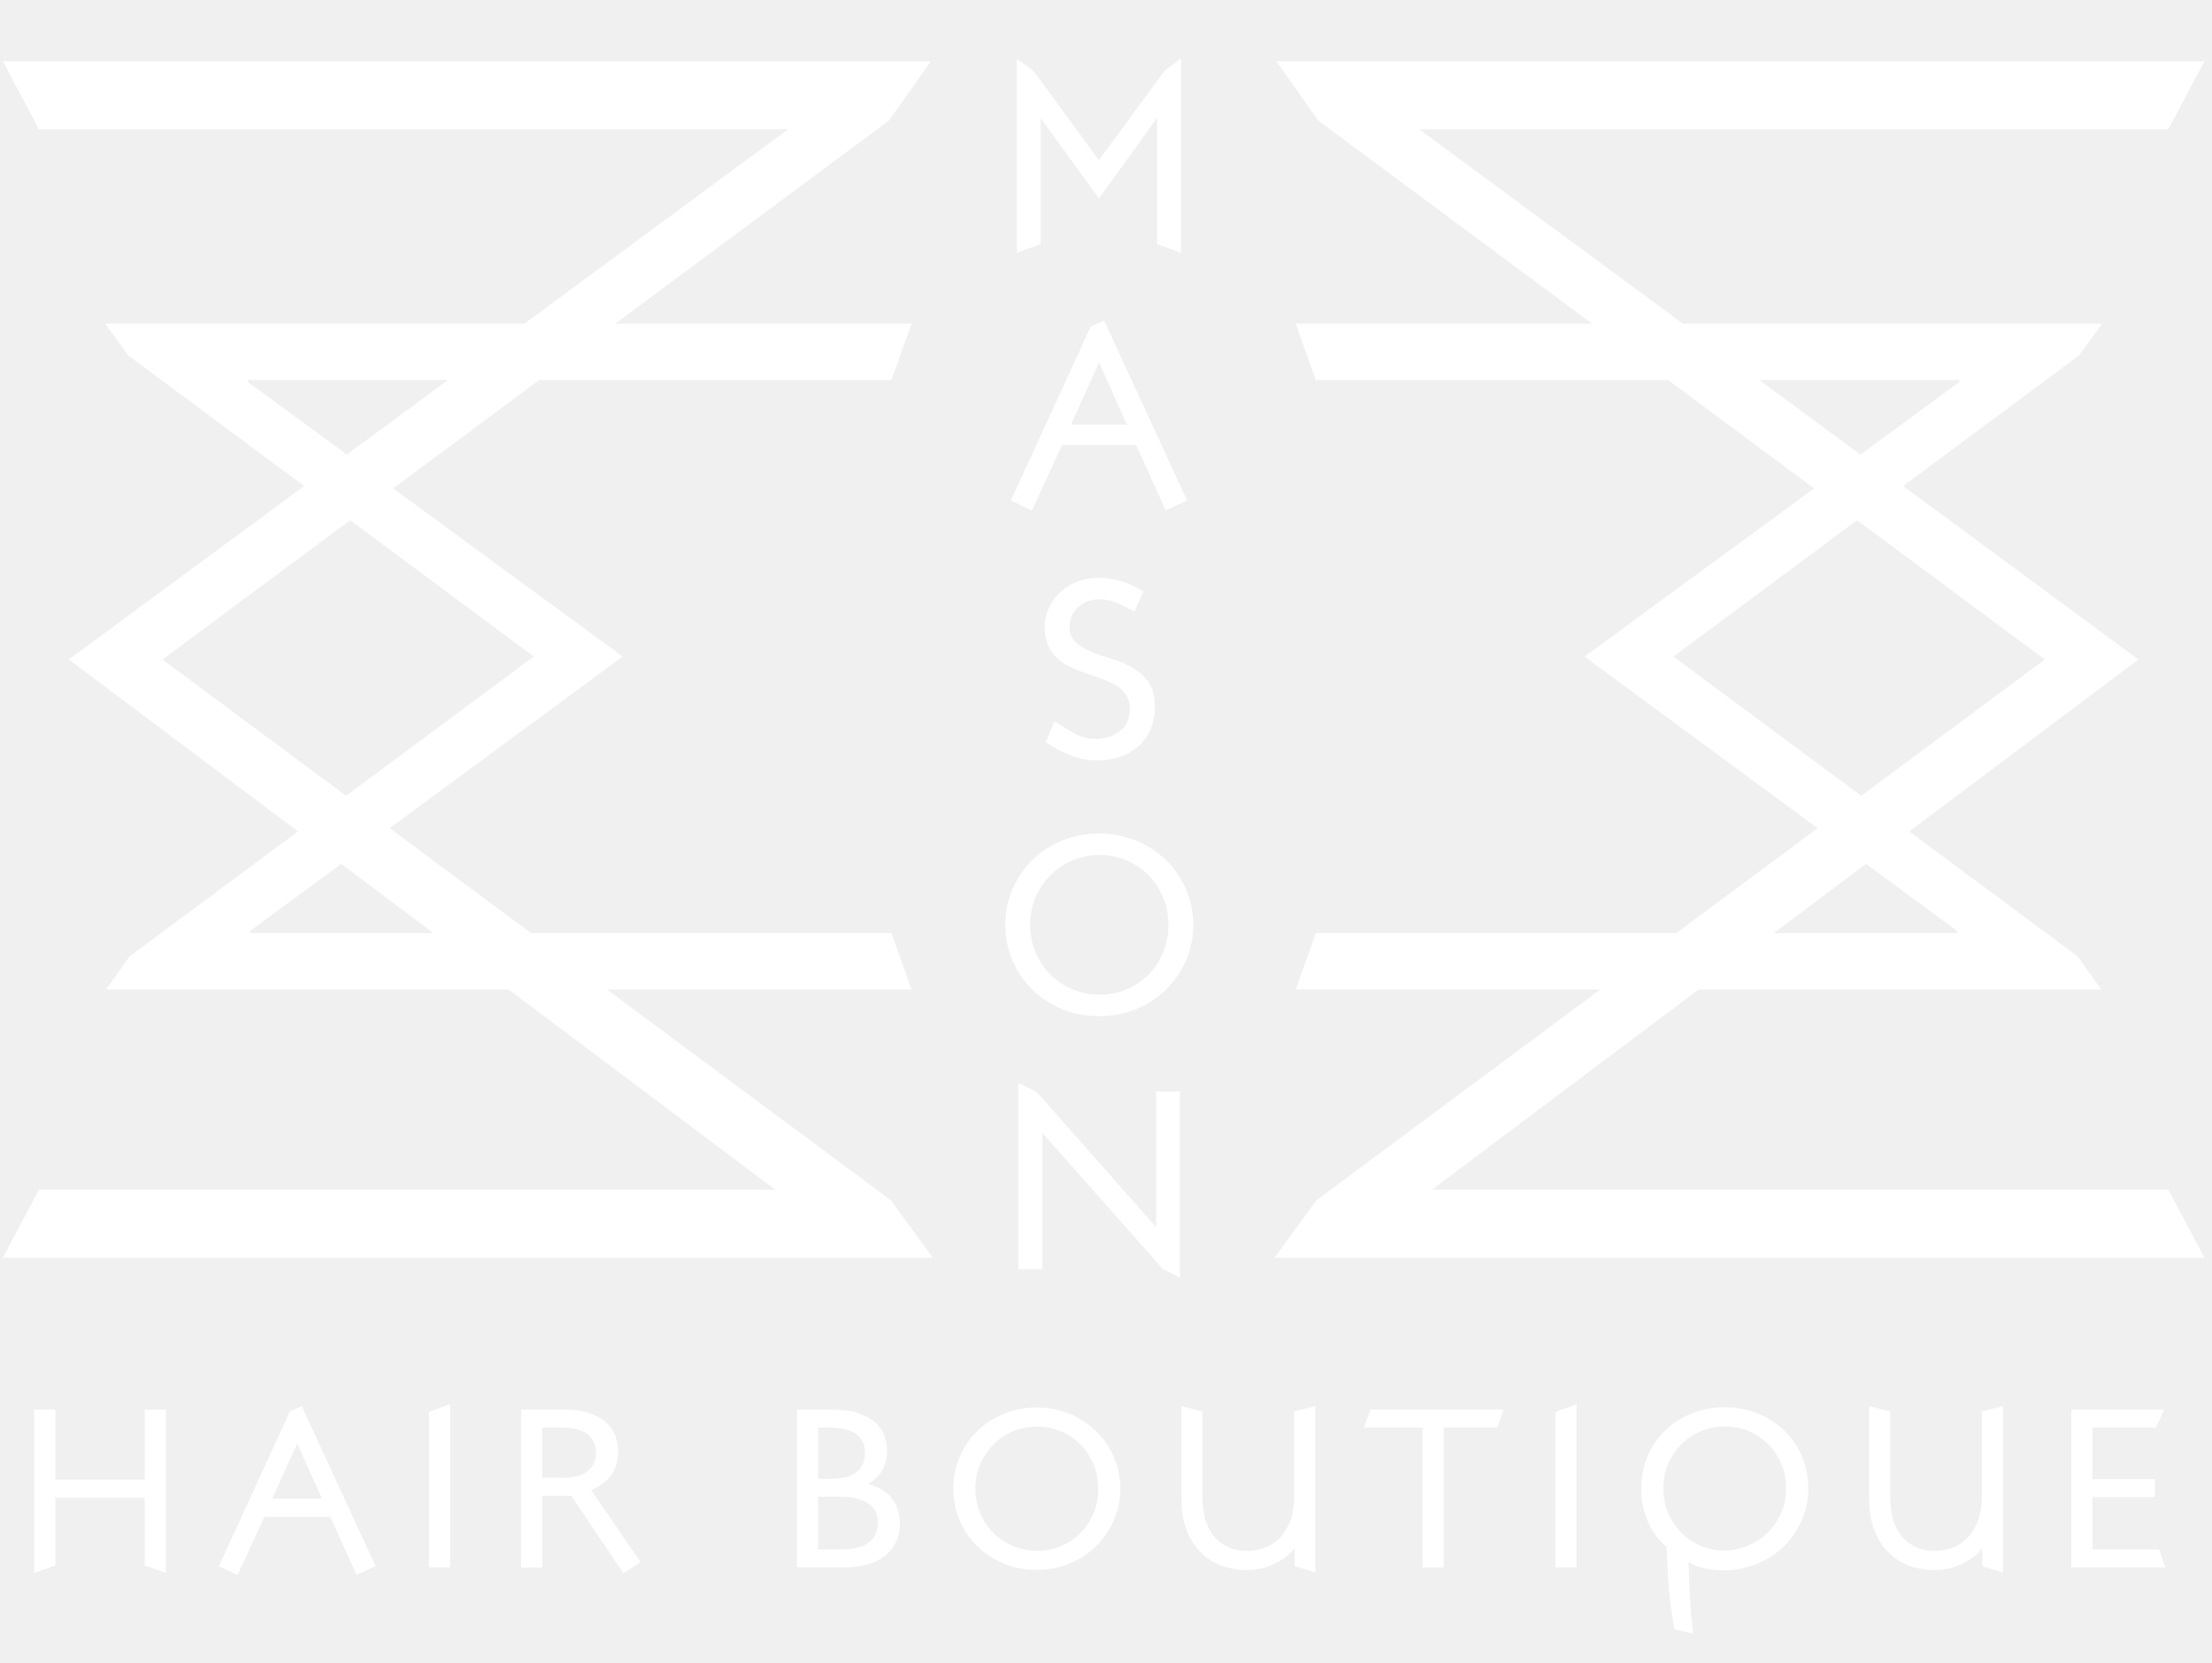
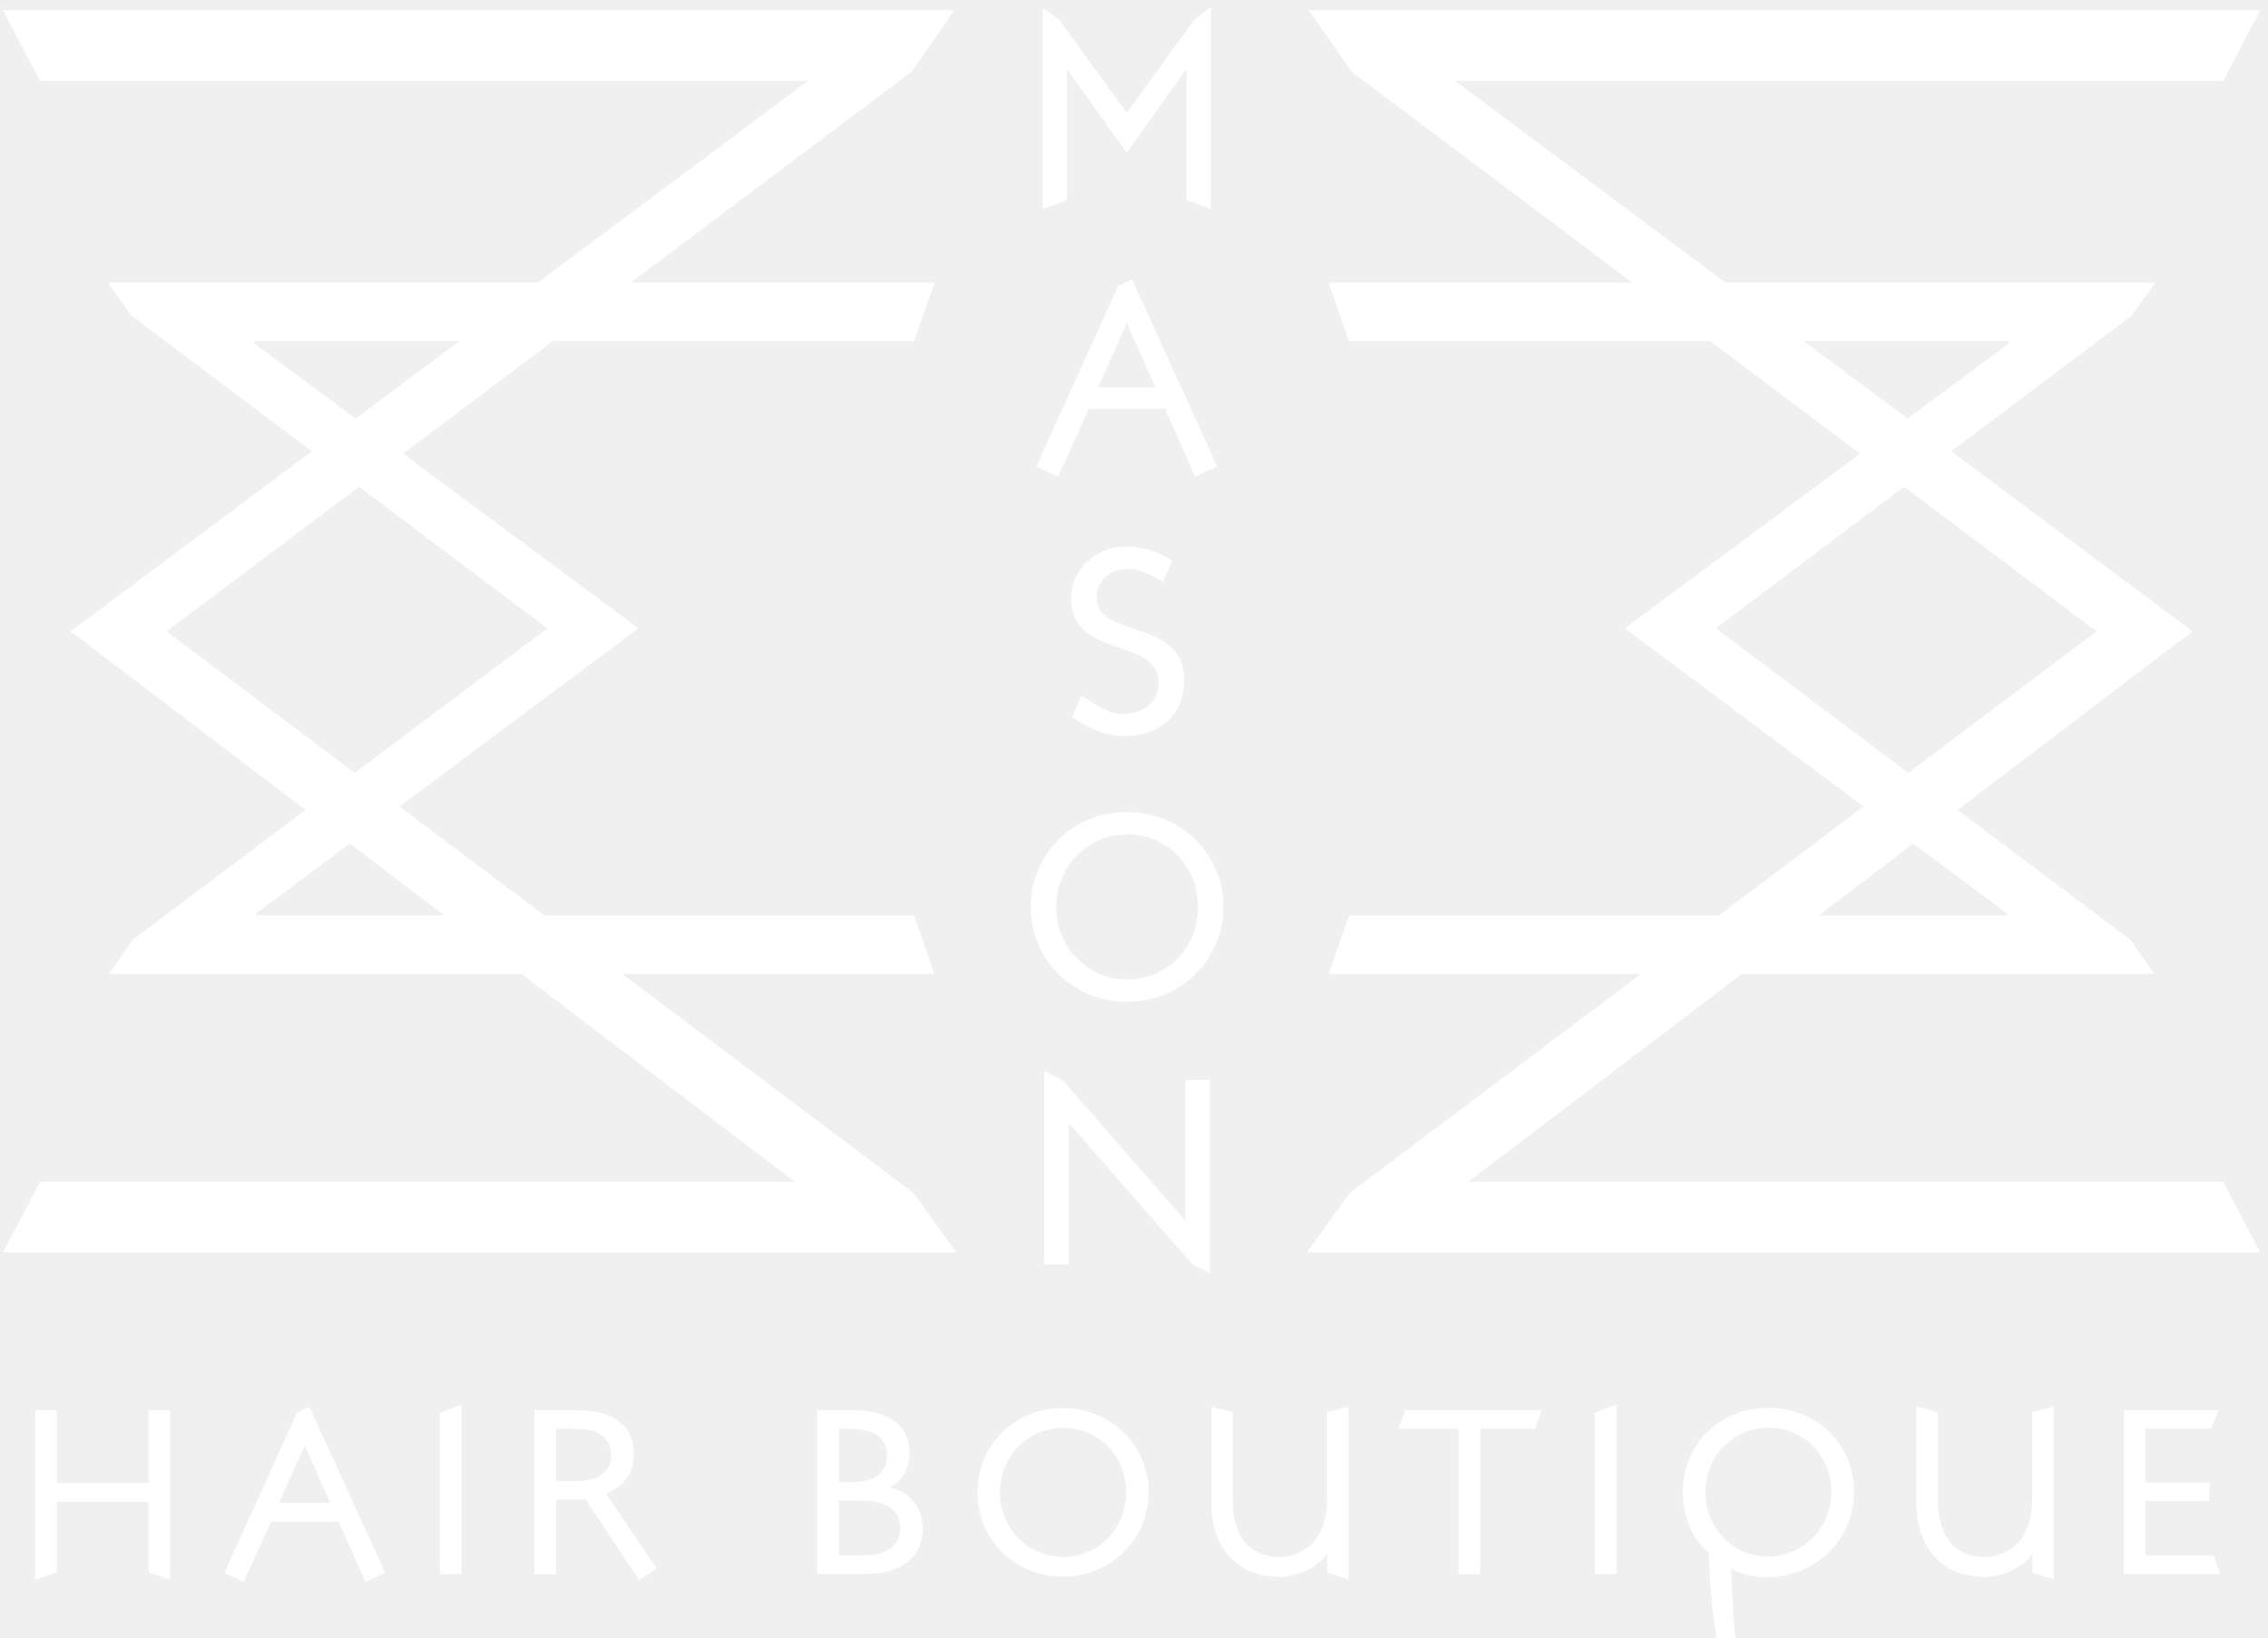
- <svg xmlns="http://www.w3.org/2000/svg" width="129px" height="97px" viewBox="0 0 129 97" version="1.1">
+ <svg xmlns="http://www.w3.org/2000/svg" width="108px" height="78px" viewBox="0 0 108 78" version="1.1">
  <defs />
  <g id="Page-1" stroke="none" stroke-width="1" fill="none" fill-rule="evenodd">
    <g id="logo" fill="#FFFFFF">
      <g id="Page-1">
-         <path d="M93.33,57.718 L76.766,70.02 L74.325,73.364 L128.558,73.364 L126.45,69.395 L83.513,69.395 L99.067,57.718 L122.534,57.718 L121.175,55.795 L111.345,48.501 L124.709,38.47 L110.988,28.352 L121.237,20.74 L122.595,18.879 L98.141,18.879 L82.77,7.545 L126.45,7.545 L128.558,3.575 L74.436,3.575 L76.877,7.031 L92.845,18.879 L75.563,18.879 L76.736,22.167 L97.277,22.167 L105.799,28.49 L92.409,38.299 L105.999,48.31 L97.758,54.43 L76.736,54.43 L75.563,57.718 L93.33,57.718 L93.33,57.718 Z M108.542,46.421 L119.25,38.47 L108.302,30.347 L97.594,38.299 L108.542,46.421 L108.542,46.421 Z M102.6,22.167 L108.496,26.514 L114.262,22.291 L114.262,22.167 L102.6,22.167 L102.6,22.167 Z M108.826,50.393 L103.448,54.43 L114.138,54.43 L114.138,54.306 L108.826,50.393 L108.826,50.393 Z M35.394,57.718 L51.958,70.02 L54.399,73.364 L0.166,73.364 L2.274,69.395 L45.211,69.395 L29.657,57.718 L6.19,57.718 L7.548,55.795 L17.379,48.501 L4.015,38.47 L17.736,28.352 L7.487,20.74 L6.129,18.879 L30.583,18.879 L45.954,7.545 L2.274,7.545 L0.166,3.575 L54.288,3.575 L51.847,7.031 L35.879,18.879 L53.16,18.879 L51.988,22.167 L31.447,22.167 L22.925,28.49 L36.315,38.299 L22.725,48.31 L30.966,54.43 L51.988,54.43 L53.16,57.718 L35.394,57.718 L35.394,57.718 Z M20.182,46.421 L9.474,38.47 L20.422,30.347 L31.13,38.299 L20.182,46.421 L20.182,46.421 Z M26.124,22.167 L20.228,26.514 L14.462,22.291 L14.462,22.167 L26.124,22.167 L26.124,22.167 Z M19.898,50.393 L25.276,54.43 L14.586,54.43 L14.586,54.306 L19.898,50.393 L19.898,50.393 Z M68.871,14.743 L68.871,3.405 L67.911,4.136 L64.086,9.343 L60.275,4.136 L59.301,3.45 L59.301,14.743 L60.689,14.236 L60.689,6.926 L60.718,6.926 L64.086,11.581 L67.468,6.896 L67.483,6.896 L67.483,14.236 L68.871,14.743 L68.871,14.743 Z M69.233,29.2 L64.389,18.697 L63.606,19.055 L58.953,29.2 L60.179,29.782 L61.937,25.962 L66.264,25.962 L67.977,29.767 L69.233,29.2 L69.233,29.2 Z M65.718,24.769 L62.454,24.769 L64.093,21.144 L65.718,24.769 L65.718,24.769 Z M67.35,41.21 C67.35,40.623 67.229,40.155 66.988,39.807 C66.747,39.459 66.441,39.178 66.072,38.964 C65.703,38.75 65.302,38.579 64.869,38.45 C64.435,38.32 64.034,38.181 63.665,38.032 C63.296,37.883 62.988,37.699 62.742,37.48 C62.496,37.261 62.373,36.953 62.373,36.555 C62.373,36.326 62.417,36.115 62.505,35.921 C62.594,35.727 62.717,35.558 62.875,35.414 C63.032,35.269 63.217,35.157 63.429,35.078 C63.64,34.998 63.869,34.959 64.115,34.959 C64.44,34.959 64.753,35.018 65.053,35.138 C65.353,35.257 65.72,35.436 66.153,35.675 L66.685,34.496 C65.819,33.969 64.937,33.705 64.041,33.705 C63.608,33.705 63.205,33.78 62.83,33.929 C62.456,34.078 62.126,34.282 61.841,34.541 C61.555,34.799 61.331,35.105 61.169,35.458 C61.006,35.811 60.925,36.187 60.925,36.585 C60.925,37.022 60.997,37.39 61.139,37.689 C61.282,37.987 61.469,38.238 61.701,38.442 C61.932,38.646 62.195,38.813 62.491,38.942 C62.786,39.071 63.089,39.191 63.399,39.3 C63.709,39.409 64.014,39.516 64.315,39.621 C64.615,39.725 64.881,39.849 65.112,39.994 C65.344,40.138 65.531,40.317 65.673,40.531 C65.816,40.745 65.888,41.011 65.888,41.329 C65.888,41.906 65.696,42.346 65.312,42.649 C64.928,42.953 64.43,43.104 63.82,43.104 C63.456,43.104 63.089,43.005 62.72,42.806 C62.35,42.607 61.944,42.358 61.501,42.06 L60.984,43.298 C61.516,43.646 62.025,43.91 62.513,44.089 C63,44.268 63.49,44.357 63.982,44.357 C64.445,44.357 64.881,44.29 65.289,44.156 C65.698,44.022 66.055,43.823 66.36,43.559 C66.665,43.296 66.907,42.967 67.084,42.575 C67.261,42.182 67.35,41.727 67.35,41.21 L67.35,41.21 Z M69.587,53.95 C69.587,53.204 69.445,52.508 69.159,51.862 C68.873,51.215 68.485,50.651 67.992,50.168 C67.5,49.686 66.919,49.308 66.249,49.035 C65.58,48.761 64.861,48.624 64.093,48.624 C63.325,48.624 62.609,48.761 61.944,49.035 C61.28,49.308 60.701,49.686 60.209,50.168 C59.717,50.651 59.33,51.215 59.049,51.862 C58.769,52.508 58.629,53.204 58.629,53.95 C58.629,54.696 58.769,55.392 59.049,56.039 C59.33,56.685 59.717,57.25 60.209,57.732 C60.701,58.215 61.28,58.593 61.944,58.866 C62.609,59.14 63.325,59.276 64.093,59.276 C64.861,59.276 65.58,59.14 66.249,58.866 C66.919,58.593 67.5,58.215 67.992,57.732 C68.485,57.25 68.873,56.685 69.159,56.039 C69.445,55.392 69.587,54.696 69.587,53.95 L69.587,53.95 Z M68.14,53.95 C68.14,54.527 68.037,55.064 67.83,55.562 C67.623,56.059 67.34,56.489 66.981,56.852 C66.621,57.215 66.195,57.501 65.703,57.71 C65.211,57.919 64.684,58.023 64.123,58.023 C63.561,58.023 63.035,57.919 62.542,57.71 C62.05,57.501 61.622,57.215 61.257,56.852 C60.893,56.489 60.605,56.059 60.393,55.562 C60.182,55.064 60.076,54.527 60.076,53.95 C60.076,53.373 60.182,52.839 60.393,52.347 C60.605,51.854 60.893,51.424 61.257,51.056 C61.622,50.688 62.05,50.4 62.542,50.191 C63.035,49.982 63.561,49.877 64.123,49.877 C64.684,49.877 65.211,49.982 65.703,50.191 C66.195,50.4 66.621,50.688 66.981,51.056 C67.34,51.424 67.623,51.854 67.83,52.347 C68.037,52.839 68.14,53.373 68.14,53.95 L68.14,53.95 Z M68.812,74.538 L68.812,63.677 L67.424,63.677 L67.424,71.584 L60.467,63.707 L59.389,63.17 L59.389,74.031 L60.792,74.031 L60.792,66.094 L67.793,74.001 L68.812,74.538 L68.812,74.538 Z M9.677,91.747 L9.677,82.225 L8.443,82.225 L8.443,86.309 L3.231,86.309 L3.231,82.225 L1.997,82.225 L1.997,91.747 L3.231,91.322 L3.231,87.37 L8.443,87.37 L8.443,91.322 L9.677,91.747 L9.677,91.747 Z M21.903,91.362 L17.597,82.026 L16.901,82.344 L12.766,91.362 L13.855,91.879 L15.417,88.484 L19.264,88.484 L20.787,91.866 L21.903,91.362 L21.903,91.362 Z M18.778,87.423 L15.877,87.423 L17.334,84.201 L18.778,87.423 L18.778,87.423 Z M26.252,91.428 L26.252,81.907 L25.017,82.371 L25.017,91.428 L26.252,91.428 L26.252,91.428 Z M37.361,91.123 L34.473,86.919 C35.523,86.495 36.048,85.744 36.048,84.665 C36.048,84.347 35.994,84.042 35.884,83.75 C35.775,83.458 35.596,83.2 35.346,82.974 C35.097,82.749 34.771,82.568 34.368,82.431 C33.965,82.293 33.475,82.225 32.898,82.225 L30.39,82.225 L30.39,91.442 L31.624,91.442 L31.624,87.251 L33.318,87.251 L36.35,91.773 L37.361,91.123 L37.361,91.123 Z M34.762,84.731 C34.762,85.182 34.6,85.54 34.276,85.805 C33.952,86.071 33.453,86.203 32.78,86.203 L31.624,86.203 L31.624,83.273 L32.753,83.273 C33.453,83.273 33.963,83.41 34.283,83.684 C34.602,83.958 34.762,84.307 34.762,84.731 L34.762,84.731 Z M52.478,88.909 C52.478,88.299 52.321,87.795 52.006,87.397 C51.691,86.999 51.236,86.725 50.64,86.575 C51.008,86.336 51.282,86.062 51.461,85.752 C51.64,85.443 51.73,85.067 51.73,84.625 C51.73,84.351 51.684,84.073 51.592,83.79 C51.5,83.507 51.334,83.25 51.093,83.021 C50.853,82.791 50.524,82.601 50.109,82.45 C49.693,82.3 49.157,82.225 48.501,82.225 L46.479,82.225 L46.479,91.428 L49.275,91.428 C49.756,91.428 50.196,91.371 50.595,91.256 C50.993,91.141 51.33,90.975 51.605,90.759 C51.881,90.542 52.095,90.277 52.249,89.963 C52.402,89.649 52.478,89.298 52.478,88.909 L52.478,88.909 Z M50.444,84.758 C50.444,84.988 50.406,85.195 50.332,85.381 C50.258,85.567 50.139,85.726 49.977,85.859 C49.816,85.991 49.601,86.093 49.334,86.164 C49.067,86.234 48.741,86.27 48.356,86.27 L47.713,86.27 L47.713,83.273 L48.33,83.273 C48.627,83.273 48.905,83.297 49.164,83.346 C49.422,83.394 49.645,83.476 49.833,83.591 C50.021,83.706 50.17,83.858 50.279,84.048 C50.389,84.238 50.444,84.475 50.444,84.758 L50.444,84.758 Z M51.205,88.856 C51.205,89.032 51.174,89.209 51.113,89.386 C51.052,89.563 50.942,89.726 50.785,89.877 C50.627,90.027 50.413,90.149 50.142,90.241 C49.87,90.334 49.529,90.381 49.118,90.381 L47.713,90.381 L47.713,87.304 L48.921,87.304 C49.393,87.304 49.776,87.35 50.069,87.443 C50.363,87.536 50.595,87.655 50.765,87.801 C50.936,87.947 51.052,88.113 51.113,88.299 C51.174,88.484 51.205,88.67 51.205,88.856 L51.205,88.856 Z M65.334,86.84 C65.334,86.177 65.207,85.558 64.953,84.983 C64.7,84.409 64.354,83.907 63.916,83.478 C63.479,83.049 62.962,82.713 62.367,82.47 C61.772,82.227 61.133,82.106 60.451,82.106 C59.768,82.106 59.131,82.227 58.54,82.47 C57.95,82.713 57.435,83.049 56.998,83.478 C56.56,83.907 56.217,84.409 55.967,84.983 C55.718,85.558 55.593,86.177 55.593,86.84 C55.593,87.503 55.718,88.122 55.967,88.696 C56.217,89.271 56.56,89.773 56.998,90.202 C57.435,90.63 57.95,90.966 58.54,91.209 C59.131,91.453 59.768,91.574 60.451,91.574 C61.133,91.574 61.772,91.453 62.367,91.209 C62.962,90.966 63.479,90.63 63.916,90.202 C64.354,89.773 64.7,89.271 64.953,88.696 C65.207,88.122 65.334,87.503 65.334,86.84 L65.334,86.84 Z M64.048,86.84 C64.048,87.353 63.956,87.83 63.772,88.272 C63.588,88.714 63.337,89.096 63.017,89.419 C62.698,89.742 62.319,89.996 61.881,90.182 C61.444,90.367 60.976,90.46 60.477,90.46 C59.978,90.46 59.51,90.367 59.072,90.182 C58.634,89.996 58.254,89.742 57.93,89.419 C57.606,89.096 57.35,88.714 57.162,88.272 C56.974,87.83 56.88,87.353 56.88,86.84 C56.88,86.327 56.974,85.852 57.162,85.414 C57.35,84.977 57.606,84.594 57.93,84.267 C58.254,83.94 58.634,83.684 59.072,83.498 C59.51,83.312 59.978,83.22 60.477,83.22 C60.976,83.22 61.444,83.312 61.881,83.498 C62.319,83.684 62.698,83.94 63.017,84.267 C63.337,84.594 63.588,84.977 63.772,85.414 C63.956,85.852 64.048,86.327 64.048,86.84 L64.048,86.84 Z M76.707,91.733 L76.707,82.026 L75.472,82.331 L75.472,87.291 C75.472,87.865 75.391,88.356 75.23,88.763 C75.068,89.169 74.855,89.499 74.593,89.751 C74.33,90.003 74.035,90.186 73.707,90.301 C73.379,90.416 73.048,90.473 72.716,90.473 C72.365,90.473 72.033,90.412 71.718,90.288 C71.403,90.164 71.127,89.976 70.891,89.724 C70.654,89.472 70.468,89.152 70.333,88.763 C70.197,88.374 70.129,87.914 70.129,87.384 L70.129,82.331 L68.895,82.026 L68.895,87.41 C68.895,88.109 68.996,88.719 69.197,89.24 C69.398,89.762 69.672,90.197 70.018,90.546 C70.363,90.896 70.768,91.156 71.232,91.329 C71.696,91.501 72.19,91.587 72.716,91.587 C72.961,91.587 73.212,91.561 73.47,91.508 C73.729,91.455 73.98,91.375 74.225,91.269 C74.47,91.163 74.702,91.03 74.921,90.871 C75.14,90.712 75.332,90.522 75.499,90.301 L75.499,91.349 L76.707,91.733 L76.707,91.733 Z M87.685,82.225 L79.926,82.225 L79.545,83.273 L82.959,83.273 L82.959,91.442 L84.193,91.442 L84.193,83.273 L87.317,83.273 L87.685,82.225 L87.685,82.225 Z M91.942,91.428 L91.942,81.907 L90.708,82.371 L90.708,91.428 L91.942,91.428 L91.942,91.428 Z M105.454,86.813 C105.454,86.141 105.329,85.518 105.08,84.944 C104.83,84.369 104.487,83.869 104.049,83.445 C103.612,83.021 103.095,82.689 102.5,82.45 C101.905,82.212 101.262,82.092 100.57,82.092 C99.879,82.092 99.236,82.214 98.64,82.457 C98.045,82.7 97.531,83.034 97.098,83.458 C96.665,83.883 96.326,84.384 96.08,84.963 C95.835,85.542 95.713,86.168 95.713,86.84 C95.713,87.503 95.842,88.139 96.1,88.749 C96.358,89.36 96.724,89.855 97.196,90.235 C97.223,91.101 97.269,91.939 97.334,92.748 C97.4,93.557 97.507,94.319 97.656,95.035 L98.759,95.301 C98.741,95.194 98.721,95.062 98.7,94.903 C98.678,94.744 98.654,94.512 98.627,94.207 C98.601,93.901 98.575,93.501 98.549,93.006 C98.522,92.511 98.496,91.879 98.47,91.11 C98.794,91.313 99.142,91.446 99.513,91.508 C99.885,91.57 100.225,91.601 100.531,91.601 C101.214,91.601 101.855,91.477 102.454,91.229 C103.054,90.982 103.574,90.644 104.016,90.215 C104.458,89.786 104.809,89.28 105.067,88.696 C105.325,88.113 105.454,87.485 105.454,86.813 L105.454,86.813 Z M104.167,86.827 C104.167,87.331 104.071,87.804 103.879,88.246 C103.686,88.688 103.426,89.07 103.097,89.393 C102.769,89.715 102.386,89.972 101.949,90.162 C101.511,90.352 101.043,90.447 100.544,90.447 C100.045,90.447 99.581,90.352 99.152,90.162 C98.724,89.972 98.349,89.713 98.03,89.386 C97.711,89.059 97.459,88.677 97.275,88.239 C97.091,87.801 96.999,87.331 96.999,86.827 C96.999,86.323 97.091,85.852 97.275,85.414 C97.459,84.977 97.713,84.594 98.037,84.267 C98.36,83.94 98.741,83.681 99.179,83.491 C99.616,83.301 100.085,83.206 100.583,83.206 C101.082,83.206 101.551,83.299 101.988,83.485 C102.426,83.67 102.804,83.927 103.124,84.254 C103.443,84.581 103.697,84.963 103.885,85.401 C104.073,85.839 104.167,86.314 104.167,86.827 L104.167,86.827 Z M116.813,91.733 L116.813,82.026 L115.579,82.331 L115.579,87.291 C115.579,87.865 115.498,88.356 115.336,88.763 C115.174,89.169 114.962,89.499 114.7,89.751 C114.437,90.003 114.142,90.186 113.813,90.301 C113.485,90.416 113.155,90.473 112.822,90.473 C112.472,90.473 112.14,90.412 111.824,90.288 C111.509,90.164 111.234,89.976 110.997,89.724 C110.761,89.472 110.575,89.152 110.439,88.763 C110.304,88.374 110.236,87.914 110.236,87.384 L110.236,82.331 L109.002,82.026 L109.002,87.41 C109.002,88.109 109.103,88.719 109.304,89.24 C109.505,89.762 109.779,90.197 110.124,90.546 C110.47,90.896 110.875,91.156 111.339,91.329 C111.803,91.501 112.297,91.587 112.822,91.587 C113.067,91.587 113.319,91.561 113.577,91.508 C113.835,91.455 114.087,91.375 114.332,91.269 C114.577,91.163 114.809,91.03 115.028,90.871 C115.247,90.712 115.439,90.522 115.605,90.301 L115.605,91.349 L116.813,91.733 L116.813,91.733 Z M126.269,91.428 L125.914,90.381 L122.028,90.381 L122.028,87.331 L125.665,87.331 L125.665,86.283 L122.028,86.283 L122.028,83.273 L125.744,83.273 L126.203,82.225 L120.794,82.225 L120.794,91.428 L126.269,91.428 L126.269,91.428 Z" id="Mason-logo" />
+         <g id="logo">
+           <g id="Page-1">
+             <path d="M78.137,46.392 L64.269,56.821 L62.226,59.657 L107.63,59.657 L105.865,56.291 L69.918,56.291 L82.94,46.392 L102.586,46.392 L101.449,44.761 L93.219,38.577 L104.408,30.072 L92.92,21.494 L101.501,15.041 L102.638,13.462 L82.164,13.462 L69.296,3.853 L105.865,3.853 L107.63,0.487 L62.319,0.487 L64.362,3.417 L77.731,13.462 L63.262,13.462 L64.244,16.25 L81.441,16.25 L88.576,21.611 L77.365,29.927 L88.743,38.415 L81.844,43.604 L64.244,43.604 L63.262,46.392 L78.137,46.392 L78.137,46.392 Z M90.872,36.814 L99.837,30.072 L90.671,23.185 L81.707,29.927 L90.872,36.814 L90.872,36.814 Z M85.898,16.25 L90.834,19.936 L95.661,16.356 L95.661,16.25 L85.898,16.25 L85.898,16.25 Z M91.11,40.181 L86.607,43.604 L95.557,43.604 L95.557,43.498 L91.11,40.181 L91.11,40.181 Z M29.632,46.392 L43.5,56.821 L45.543,59.657 L0.139,59.657 L1.904,56.291 L37.851,56.291 L24.829,46.392 L5.183,46.392 L6.32,44.761 L14.55,38.577 L3.361,30.072 L14.849,21.494 L6.268,15.041 L5.131,13.462 L25.604,13.462 L38.473,3.853 L1.904,3.853 L0.139,0.487 L45.45,0.487 L43.407,3.417 L30.038,13.462 L44.506,13.462 L43.524,16.25 L26.327,16.25 L19.193,21.611 L30.404,29.927 L19.026,38.415 L25.925,43.604 L43.524,43.604 L44.506,46.392 L29.632,46.392 L29.632,46.392 Z M16.896,36.814 L7.932,30.072 L17.098,23.185 L26.062,29.927 L16.896,36.814 L16.896,36.814 Z M21.871,16.25 L16.935,19.936 L12.108,16.356 L12.108,16.25 L21.871,16.25 L21.871,16.25 Z M16.659,40.181 L21.162,43.604 L12.211,43.604 L12.211,43.498 L16.659,40.181 L16.659,40.181 Z M57.659,9.956 L57.659,0.343 L56.856,0.963 L53.653,5.378 L50.463,0.963 L49.647,0.381 L49.647,9.956 L50.809,9.526 L50.809,3.328 L50.834,3.328 L53.653,7.275 L56.485,3.303 L56.497,3.303 L56.497,9.526 L57.659,9.956 L57.659,9.956 Z M57.962,22.213 L53.907,13.308 L53.251,13.612 L49.356,22.213 L50.383,22.706 L51.854,19.468 L55.477,19.468 L56.911,22.694 L57.962,22.213 L57.962,22.213 Z M55.02,18.456 L52.287,18.456 L53.659,15.383 L55.02,18.456 L55.02,18.456 Z M56.386,32.395 C56.386,31.898 56.285,31.501 56.083,31.206 C55.881,30.911 55.625,30.673 55.316,30.491 C55.007,30.31 54.671,30.165 54.309,30.055 C53.946,29.945 53.61,29.827 53.301,29.701 C52.992,29.574 52.734,29.418 52.528,29.233 C52.322,29.047 52.219,28.786 52.219,28.449 C52.219,28.255 52.256,28.076 52.33,27.911 C52.404,27.747 52.507,27.603 52.639,27.481 C52.771,27.359 52.926,27.264 53.103,27.196 C53.28,27.129 53.472,27.095 53.678,27.095 C53.95,27.095 54.212,27.146 54.463,27.247 C54.715,27.348 55.022,27.5 55.384,27.702 L55.829,26.703 C55.104,26.256 54.366,26.033 53.616,26.033 C53.253,26.033 52.915,26.096 52.602,26.222 C52.289,26.349 52.013,26.522 51.774,26.741 C51.535,26.96 51.347,27.22 51.211,27.519 C51.075,27.818 51.007,28.137 51.007,28.474 C51.007,28.845 51.067,29.157 51.186,29.41 C51.306,29.663 51.463,29.876 51.656,30.049 C51.85,30.222 52.071,30.363 52.318,30.472 C52.565,30.582 52.819,30.683 53.078,30.776 C53.338,30.869 53.593,30.959 53.845,31.048 C54.096,31.136 54.319,31.242 54.513,31.364 C54.706,31.486 54.863,31.638 54.982,31.82 C55.102,32.001 55.162,32.226 55.162,32.496 C55.162,32.985 55.001,33.358 54.68,33.616 C54.358,33.873 53.942,34.001 53.431,34.001 C53.126,34.001 52.819,33.917 52.509,33.748 C52.2,33.58 51.86,33.369 51.489,33.116 L51.057,34.166 C51.502,34.461 51.928,34.684 52.336,34.836 C52.744,34.988 53.154,35.064 53.567,35.064 C53.954,35.064 54.319,35.007 54.661,34.893 C55.003,34.779 55.302,34.611 55.557,34.387 C55.813,34.164 56.015,33.885 56.163,33.552 C56.312,33.219 56.386,32.834 56.386,32.395 L56.386,32.395 L56.386,32.395 Z M58.259,43.197 C58.259,42.565 58.14,41.974 57.901,41.426 C57.662,40.878 57.336,40.4 56.924,39.991 C56.512,39.582 56.025,39.261 55.465,39.029 C54.904,38.797 54.302,38.681 53.659,38.681 C53.016,38.681 52.417,38.797 51.86,39.029 C51.304,39.261 50.82,39.582 50.407,39.991 C49.995,40.4 49.672,40.878 49.437,41.426 C49.202,41.974 49.084,42.565 49.084,43.197 C49.084,43.829 49.202,44.42 49.437,44.968 C49.672,45.516 49.995,45.994 50.407,46.403 C50.82,46.812 51.304,47.133 51.86,47.365 C52.417,47.597 53.016,47.713 53.659,47.713 C54.302,47.713 54.904,47.597 55.465,47.365 C56.025,47.133 56.512,46.812 56.924,46.403 C57.336,45.994 57.662,45.516 57.901,44.968 C58.14,44.42 58.259,43.829 58.259,43.197 L58.259,43.197 L58.259,43.197 Z M57.047,43.197 C57.047,43.686 56.961,44.141 56.788,44.563 C56.615,44.985 56.378,45.349 56.077,45.657 C55.776,45.965 55.419,46.207 55.007,46.384 C54.595,46.562 54.154,46.65 53.684,46.65 C53.214,46.65 52.773,46.562 52.361,46.384 C51.949,46.207 51.59,45.965 51.285,45.657 C50.98,45.349 50.739,44.985 50.562,44.563 C50.385,44.141 50.296,43.686 50.296,43.197 C50.296,42.708 50.385,42.255 50.562,41.837 C50.739,41.42 50.98,41.055 51.285,40.743 C51.59,40.431 51.949,40.187 52.361,40.01 C52.773,39.832 53.214,39.744 53.684,39.744 C54.154,39.744 54.595,39.832 55.007,40.01 C55.419,40.187 55.776,40.431 56.077,40.743 C56.378,41.055 56.615,41.42 56.788,41.837 C56.961,42.255 57.047,42.708 57.047,43.197 L57.047,43.197 L57.047,43.197 Z M57.61,60.652 L57.61,51.444 L56.448,51.444 L56.448,58.148 L50.624,51.469 L49.721,51.014 L49.721,60.222 L50.896,60.222 L50.896,53.493 L56.757,60.197 L57.61,60.652 L57.61,60.652 Z M8.102,75.242 L8.102,67.169 L7.069,67.169 L7.069,70.632 L2.705,70.632 L2.705,67.169 L1.672,67.169 L1.672,75.242 L2.705,74.882 L2.705,71.531 L7.069,71.531 L7.069,74.882 L8.102,75.242 L8.102,75.242 Z M18.337,74.916 L14.732,67 L14.15,67.27 L10.687,74.916 L11.6,75.354 L12.908,72.476 L16.128,72.476 L17.403,75.343 L18.337,74.916 L18.337,74.916 Z M15.721,71.576 L13.292,71.576 L14.512,68.844 L15.721,71.576 L15.721,71.576 Z M21.978,74.972 L21.978,66.899 L20.945,67.293 L20.945,74.972 L21.978,74.972 L21.978,74.972 Z M31.279,74.713 L28.861,71.149 C29.74,70.789 30.18,70.152 30.18,69.238 C30.18,68.968 30.134,68.709 30.043,68.462 C29.951,68.215 29.801,67.995 29.592,67.804 C29.383,67.613 29.11,67.459 28.773,67.343 C28.436,67.227 28.026,67.169 27.542,67.169 L25.443,67.169 L25.443,74.983 L26.476,74.983 L26.476,71.43 L27.894,71.43 L30.433,75.264 L31.279,74.713 L31.279,74.713 Z M29.103,69.294 C29.103,69.676 28.967,69.98 28.696,70.205 C28.425,70.43 28.008,70.542 27.443,70.542 L26.476,70.542 L26.476,68.057 L27.421,68.057 C28.008,68.057 28.434,68.173 28.702,68.406 C28.969,68.638 29.103,68.934 29.103,69.294 L29.103,69.294 L29.103,69.294 Z M43.935,72.836 C43.935,72.318 43.804,71.891 43.54,71.554 C43.276,71.217 42.895,70.984 42.397,70.857 C42.704,70.654 42.933,70.422 43.084,70.16 C43.234,69.897 43.309,69.579 43.309,69.204 C43.309,68.972 43.27,68.736 43.194,68.496 C43.117,68.256 42.977,68.038 42.776,67.844 C42.574,67.649 42.3,67.488 41.952,67.36 C41.603,67.233 41.155,67.169 40.605,67.169 L38.912,67.169 L38.912,74.972 L41.254,74.972 C41.657,74.972 42.025,74.923 42.358,74.826 C42.692,74.728 42.974,74.588 43.204,74.404 C43.435,74.22 43.615,73.996 43.743,73.729 C43.871,73.463 43.935,73.165 43.935,72.836 L43.935,72.836 L43.935,72.836 Z M42.232,69.316 C42.232,69.511 42.201,69.687 42.138,69.845 C42.076,70.002 41.977,70.137 41.842,70.25 C41.706,70.362 41.527,70.448 41.303,70.508 C41.08,70.568 40.807,70.598 40.484,70.598 L39.946,70.598 L39.946,68.057 L40.462,68.057 C40.711,68.057 40.944,68.078 41.16,68.119 C41.376,68.16 41.563,68.23 41.721,68.327 C41.878,68.424 42.003,68.554 42.094,68.715 C42.186,68.876 42.232,69.077 42.232,69.316 L42.232,69.316 L42.232,69.316 Z M42.869,72.791 C42.869,72.941 42.844,73.09 42.792,73.24 C42.741,73.39 42.649,73.529 42.518,73.656 C42.386,73.784 42.206,73.887 41.979,73.966 C41.752,74.044 41.466,74.084 41.122,74.084 L39.946,74.084 L39.946,71.475 L40.957,71.475 C41.353,71.475 41.673,71.514 41.919,71.593 C42.164,71.672 42.358,71.773 42.501,71.897 C42.644,72.02 42.741,72.161 42.792,72.318 C42.844,72.476 42.869,72.633 42.869,72.791 L42.869,72.791 L42.869,72.791 Z M54.698,71.082 C54.698,70.519 54.592,69.995 54.38,69.508 C54.167,69.02 53.878,68.595 53.511,68.231 C53.145,67.868 52.713,67.583 52.214,67.377 C51.716,67.171 51.181,67.068 50.61,67.068 C50.038,67.068 49.505,67.171 49.011,67.377 C48.516,67.583 48.085,67.868 47.719,68.231 C47.353,68.595 47.065,69.02 46.856,69.508 C46.647,69.995 46.543,70.519 46.543,71.082 C46.543,71.644 46.647,72.168 46.856,72.656 C47.065,73.143 47.353,73.568 47.719,73.932 C48.085,74.295 48.516,74.58 49.011,74.786 C49.505,74.992 50.038,75.095 50.61,75.095 C51.181,75.095 51.716,74.992 52.214,74.786 C52.713,74.58 53.145,74.295 53.511,73.932 C53.878,73.568 54.167,73.143 54.38,72.656 C54.592,72.168 54.698,71.644 54.698,71.082 L54.698,71.082 L54.698,71.082 Z M53.621,71.082 C53.621,71.516 53.544,71.921 53.39,72.296 C53.237,72.671 53.026,72.995 52.758,73.268 C52.491,73.542 52.174,73.758 51.808,73.915 C51.441,74.072 51.049,74.151 50.632,74.151 C50.214,74.151 49.822,74.072 49.456,73.915 C49.089,73.758 48.771,73.542 48.499,73.268 C48.228,72.995 48.014,72.671 47.856,72.296 C47.699,71.921 47.62,71.516 47.62,71.082 C47.62,70.647 47.699,70.244 47.856,69.873 C48.014,69.502 48.228,69.178 48.499,68.9 C48.771,68.623 49.089,68.406 49.456,68.248 C49.822,68.091 50.214,68.012 50.632,68.012 C51.049,68.012 51.441,68.091 51.808,68.248 C52.174,68.406 52.491,68.623 52.758,68.9 C53.026,69.178 53.237,69.502 53.39,69.873 C53.544,70.244 53.621,70.647 53.621,71.082 L53.621,71.082 L53.621,71.082 Z M64.219,75.23 L64.219,67 L63.186,67.259 L63.186,71.464 C63.186,71.951 63.118,72.367 62.983,72.712 C62.847,73.057 62.67,73.336 62.45,73.55 C62.23,73.763 61.983,73.919 61.708,74.016 C61.433,74.114 61.157,74.162 60.878,74.162 C60.585,74.162 60.307,74.11 60.043,74.005 C59.779,73.9 59.548,73.741 59.35,73.527 C59.153,73.313 58.997,73.042 58.883,72.712 C58.77,72.382 58.713,71.992 58.713,71.543 L58.713,67.259 L57.68,67 L57.68,71.565 C57.68,72.157 57.764,72.674 57.933,73.117 C58.101,73.559 58.33,73.928 58.619,74.224 C58.909,74.52 59.248,74.741 59.636,74.887 C60.024,75.034 60.438,75.107 60.878,75.107 C61.083,75.107 61.294,75.084 61.51,75.039 C61.726,74.994 61.937,74.927 62.142,74.837 C62.347,74.747 62.541,74.634 62.725,74.5 C62.908,74.365 63.069,74.204 63.208,74.016 L63.208,74.904 L64.219,75.23 L64.219,75.23 Z M73.411,67.169 L66.915,67.169 L66.596,68.057 L69.454,68.057 L69.454,74.983 L70.487,74.983 L70.487,68.057 L73.103,68.057 L73.411,67.169 L73.411,67.169 Z M76.975,74.972 L76.975,66.899 L75.941,67.293 L75.941,74.972 L76.975,74.972 L76.975,74.972 Z M88.287,71.059 C88.287,70.489 88.183,69.961 87.974,69.474 C87.765,68.987 87.477,68.563 87.111,68.203 C86.745,67.844 86.312,67.562 85.814,67.36 C85.316,67.158 84.777,67.057 84.198,67.057 C83.62,67.057 83.081,67.16 82.583,67.366 C82.084,67.572 81.654,67.855 81.291,68.215 C80.929,68.574 80.645,69 80.439,69.491 C80.234,69.982 80.132,70.512 80.132,71.082 C80.132,71.644 80.24,72.183 80.456,72.701 C80.672,73.218 80.978,73.638 81.374,73.96 C81.396,74.694 81.434,75.405 81.489,76.09 C81.544,76.776 81.634,77.423 81.758,78.03 L82.682,78.255 C82.667,78.165 82.65,78.052 82.632,77.918 C82.614,77.783 82.594,77.586 82.572,77.327 C82.55,77.069 82.528,76.729 82.506,76.31 C82.484,75.89 82.462,75.354 82.44,74.702 C82.711,74.874 83.002,74.987 83.314,75.039 C83.625,75.092 83.909,75.118 84.165,75.118 C84.737,75.118 85.274,75.013 85.776,74.803 C86.278,74.593 86.714,74.307 87.084,73.943 C87.454,73.58 87.747,73.15 87.963,72.656 C88.179,72.161 88.287,71.629 88.287,71.059 L88.287,71.059 L88.287,71.059 Z M87.21,71.07 C87.21,71.498 87.129,71.899 86.968,72.273 C86.807,72.648 86.589,72.972 86.314,73.246 C86.039,73.52 85.719,73.737 85.352,73.898 C84.986,74.059 84.594,74.14 84.176,74.14 C83.759,74.14 83.37,74.059 83.011,73.898 C82.652,73.737 82.339,73.518 82.072,73.24 C81.804,72.963 81.594,72.639 81.44,72.268 C81.286,71.897 81.209,71.498 81.209,71.07 C81.209,70.643 81.286,70.244 81.44,69.873 C81.594,69.502 81.806,69.178 82.077,68.9 C82.348,68.623 82.667,68.404 83.033,68.243 C83.4,68.082 83.792,68.001 84.209,68.001 C84.627,68.001 85.019,68.08 85.385,68.237 C85.752,68.394 86.069,68.612 86.336,68.889 C86.604,69.167 86.816,69.491 86.974,69.862 C87.131,70.233 87.21,70.636 87.21,71.07 L87.21,71.07 L87.21,71.07 Z M97.797,75.23 L97.797,67 L96.764,67.259 L96.764,71.464 C96.764,71.951 96.696,72.367 96.561,72.712 C96.425,73.057 96.247,73.336 96.028,73.55 C95.808,73.763 95.56,73.919 95.286,74.016 C95.011,74.114 94.734,74.162 94.456,74.162 C94.163,74.162 93.884,74.11 93.62,74.005 C93.357,73.9 93.126,73.741 92.928,73.527 C92.73,73.313 92.574,73.042 92.461,72.712 C92.347,72.382 92.291,71.992 92.291,71.543 L92.291,67.259 L91.257,67 L91.257,71.565 C91.257,72.157 91.342,72.674 91.51,73.117 C91.679,73.559 91.908,73.928 92.197,74.224 C92.487,74.52 92.825,74.741 93.214,74.887 C93.602,75.034 94.016,75.107 94.456,75.107 C94.661,75.107 94.872,75.084 95.088,75.039 C95.304,74.994 95.515,74.927 95.72,74.837 C95.925,74.747 96.119,74.634 96.302,74.5 C96.485,74.365 96.647,74.204 96.786,74.016 L96.786,74.904 L97.797,75.23 L97.797,75.23 Z M105.713,74.972 L105.417,74.084 L102.163,74.084 L102.163,71.498 L105.208,71.498 L105.208,70.609 L102.163,70.609 L102.163,68.057 L105.274,68.057 L105.658,67.169 L101.13,67.169 L101.13,74.972 L105.713,74.972 L105.713,74.972 Z" id="Mason-logo" />
+           </g>
+         </g>
      </g>
    </g>
  </g>
</svg>
